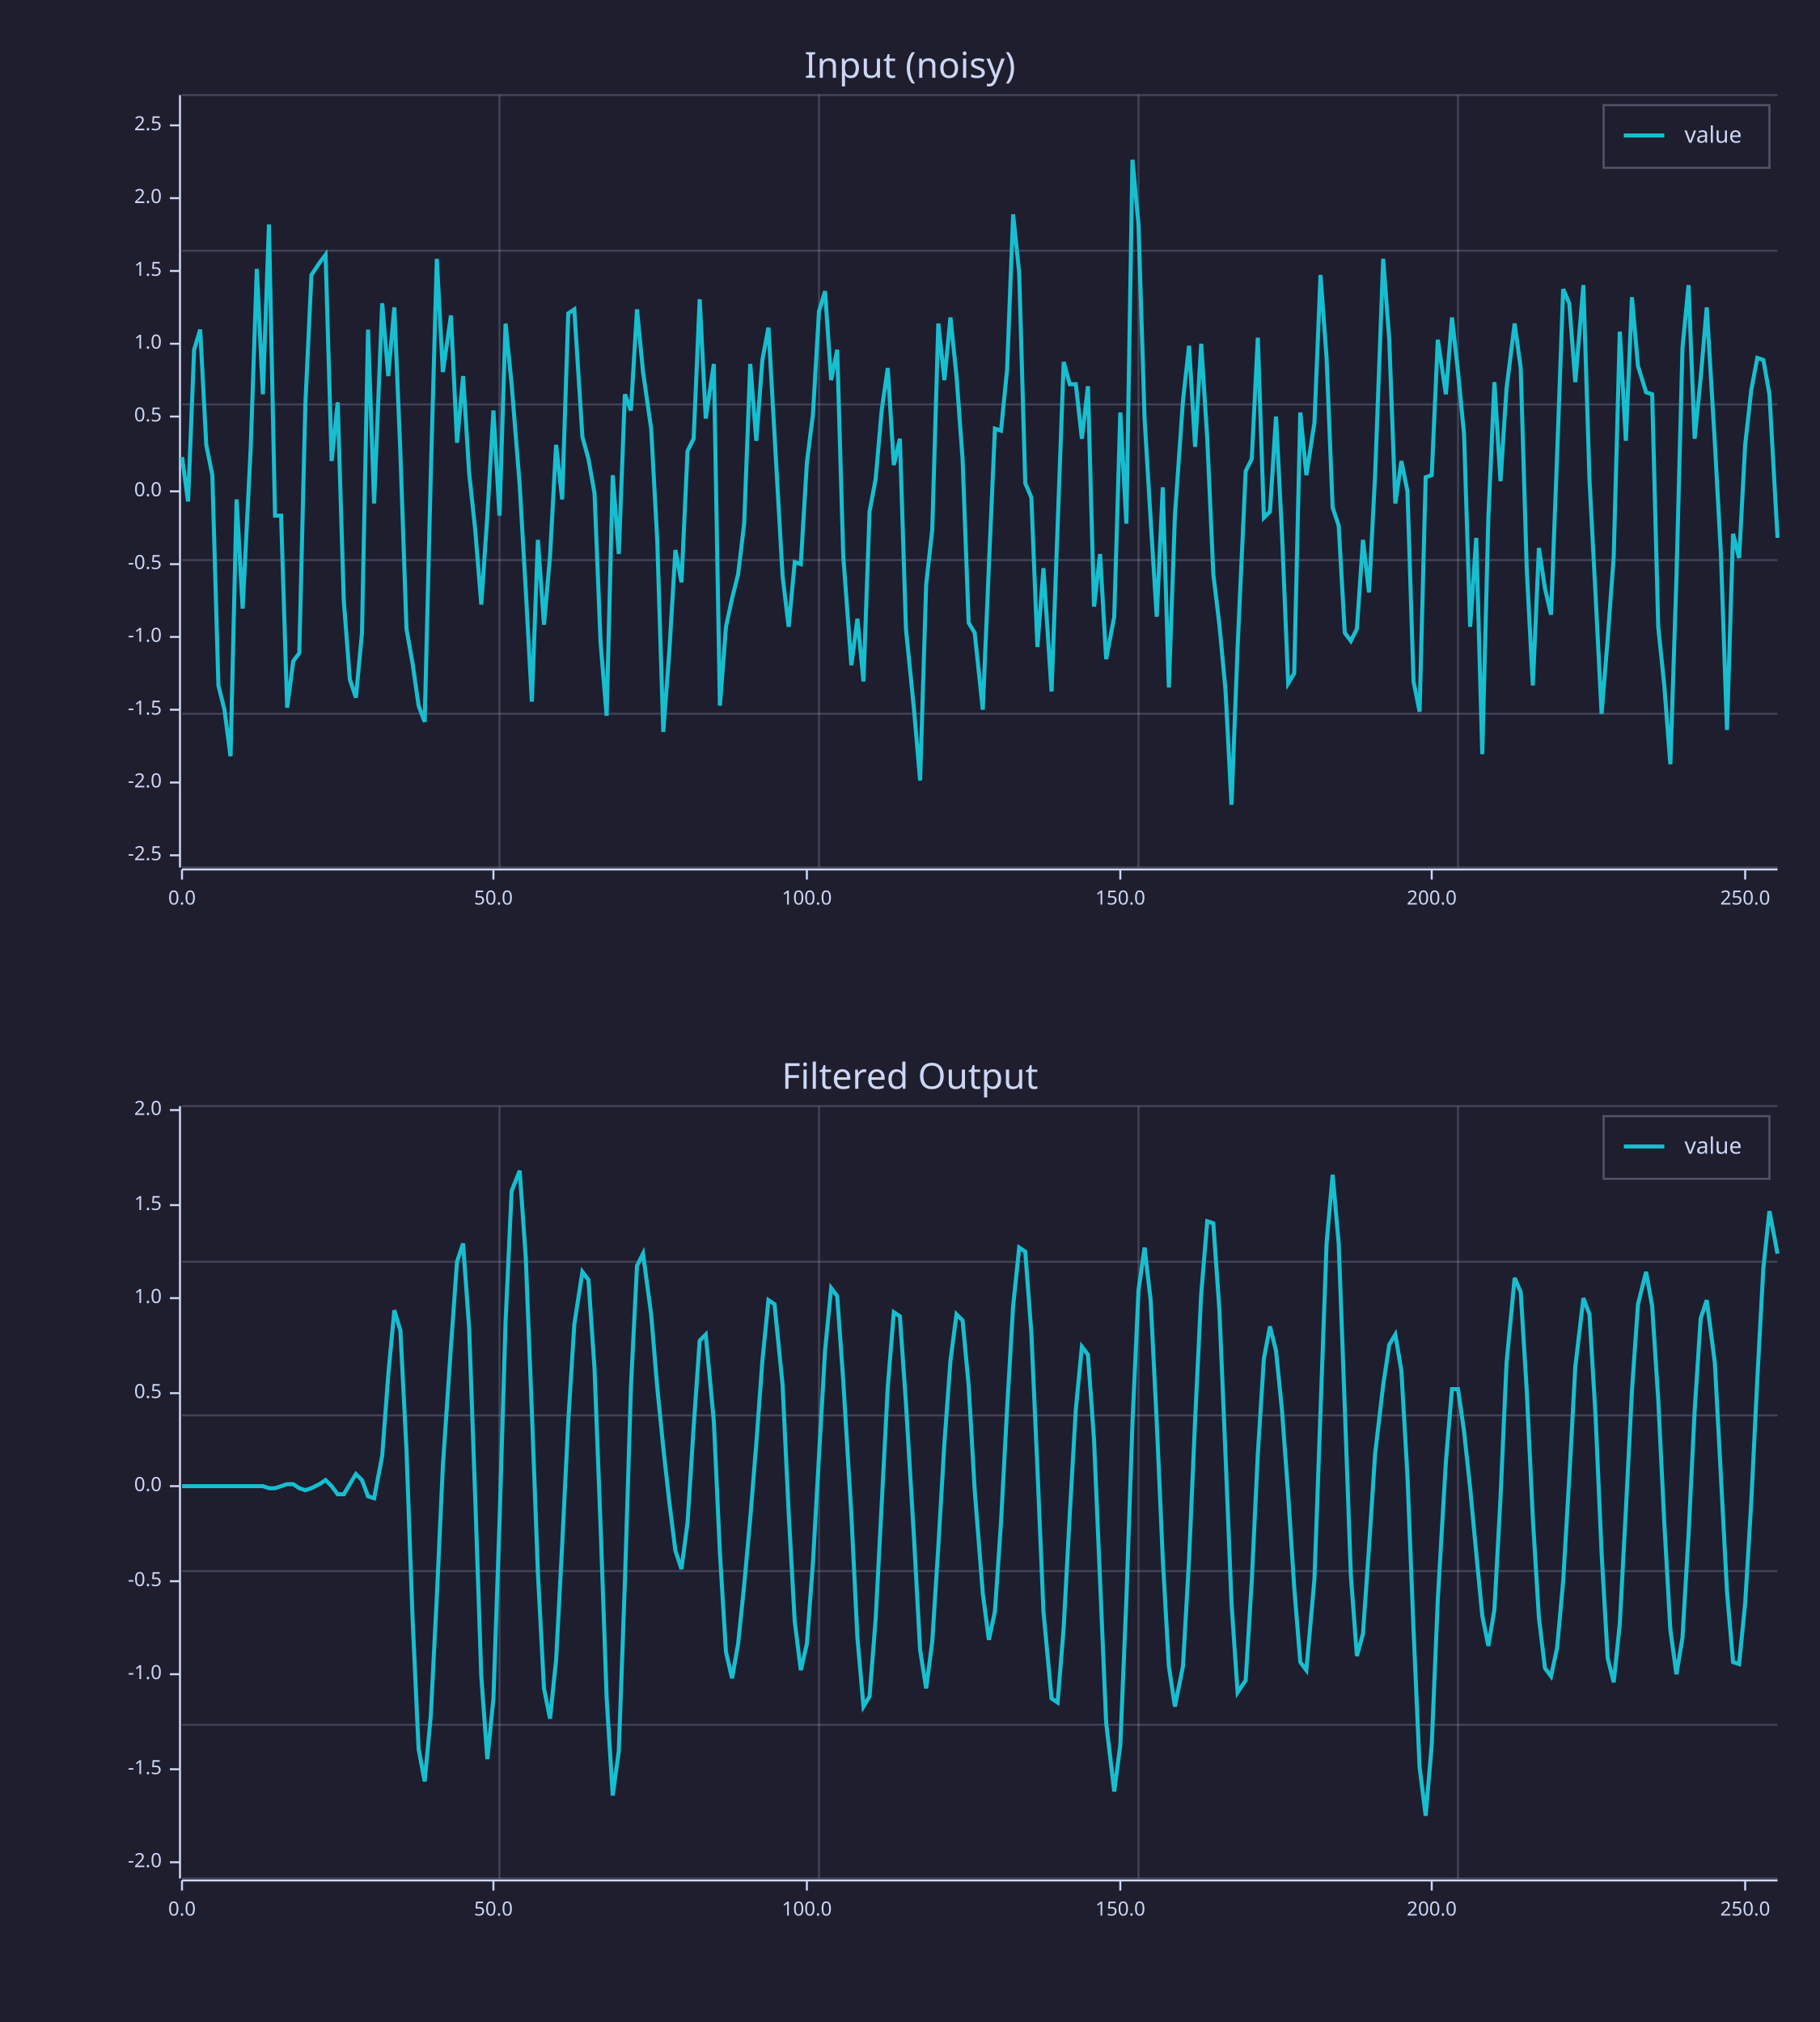
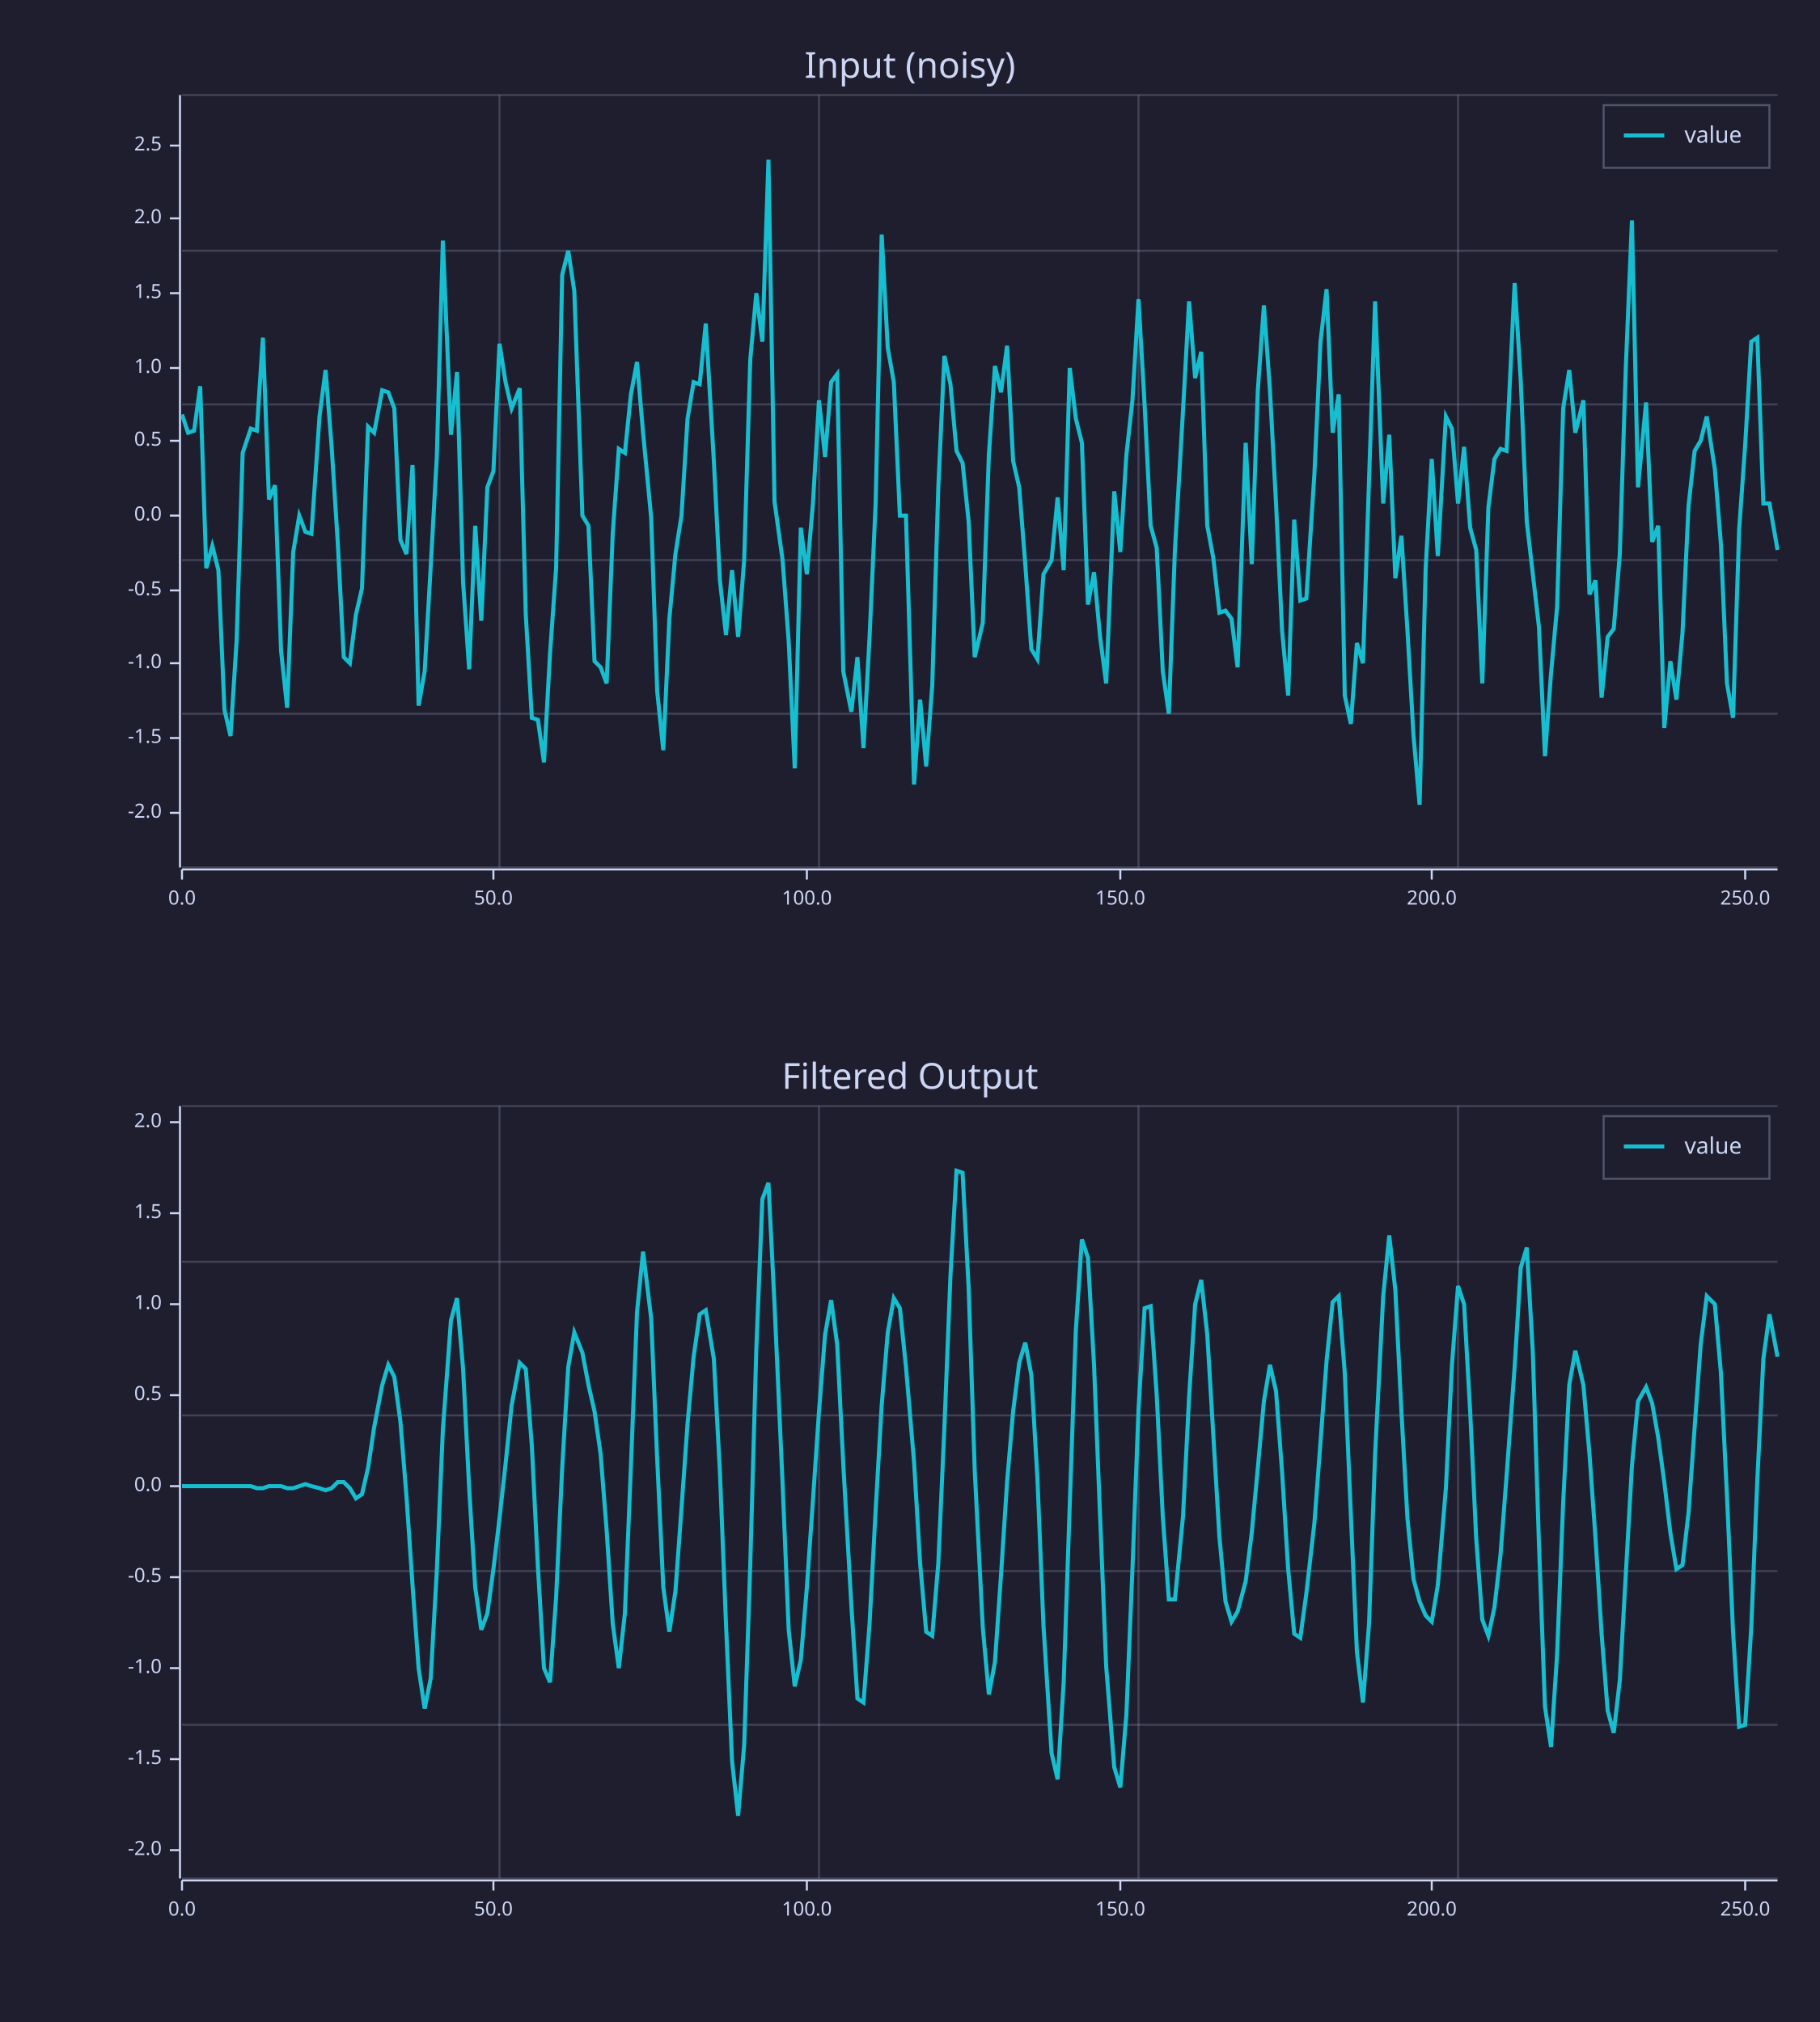
<svg xmlns="http://www.w3.org/2000/svg" width="900" height="1000" viewBox="0 0 900 1000">
  <rect x="0" y="0" width="900" height="1000" opacity="1" fill="#1E1E2E" stroke="none" />
  <text x="450" y="25" dy="0.76em" text-anchor="middle" font-family="sans-serif" font-size="17.742" opacity="1" fill="#CDD6F4">
Input (noisy)
</text>
  <text x="20" y="238" dy="0.76em" text-anchor="middle" font-family="sans-serif" font-size="11.29" opacity="1" fill="#CDD6F4" transform="rotate(270, 20, 238)">

</text>
  <text x="485" y="480" dy="-0.5ex" text-anchor="middle" font-family="sans-serif" font-size="11.29" opacity="1" fill="#CDD6F4">

</text>
  <polyline fill="none" opacity="1" stroke="#CDD6F4" stroke-width="1" points="89,47 89,429 " />
-   <text x="80" y="423" dy="0.5ex" text-anchor="end" font-family="sans-serif" font-size="9.677" opacity="1" fill="#CDD6F4">
- -2.5
- </text>
-   <polyline fill="none" opacity="1" stroke="#CDD6F4" stroke-width="1" points="84,423 89,423 " />
-   <text x="80" y="387" dy="0.5ex" text-anchor="end" font-family="sans-serif" font-size="9.677" opacity="1" fill="#CDD6F4">
+   <text x="80" y="402" dy="0.5ex" text-anchor="end" font-family="sans-serif" font-size="9.677" opacity="1" fill="#CDD6F4">
-2.0
</text>
-   <polyline fill="none" opacity="1" stroke="#CDD6F4" stroke-width="1" points="84,387 89,387 " />
-   <text x="80" y="351" dy="0.5ex" text-anchor="end" font-family="sans-serif" font-size="9.677" opacity="1" fill="#CDD6F4">
+   <polyline fill="none" opacity="1" stroke="#CDD6F4" stroke-width="1" points="84,402 89,402 " />
+   <text x="80" y="365" dy="0.5ex" text-anchor="end" font-family="sans-serif" font-size="9.677" opacity="1" fill="#CDD6F4">
-1.5
</text>
-   <polyline fill="none" opacity="1" stroke="#CDD6F4" stroke-width="1" points="84,351 89,351 " />
-   <text x="80" y="315" dy="0.5ex" text-anchor="end" font-family="sans-serif" font-size="9.677" opacity="1" fill="#CDD6F4">
+   <polyline fill="none" opacity="1" stroke="#CDD6F4" stroke-width="1" points="84,365 89,365 " />
+   <text x="80" y="328" dy="0.5ex" text-anchor="end" font-family="sans-serif" font-size="9.677" opacity="1" fill="#CDD6F4">
-1.0
</text>
-   <polyline fill="none" opacity="1" stroke="#CDD6F4" stroke-width="1" points="84,315 89,315 " />
-   <text x="80" y="279" dy="0.5ex" text-anchor="end" font-family="sans-serif" font-size="9.677" opacity="1" fill="#CDD6F4">
+   <polyline fill="none" opacity="1" stroke="#CDD6F4" stroke-width="1" points="84,328 89,328 " />
+   <text x="80" y="292" dy="0.5ex" text-anchor="end" font-family="sans-serif" font-size="9.677" opacity="1" fill="#CDD6F4">
-0.5
</text>
-   <polyline fill="none" opacity="1" stroke="#CDD6F4" stroke-width="1" points="84,279 89,279 " />
-   <text x="80" y="243" dy="0.5ex" text-anchor="end" font-family="sans-serif" font-size="9.677" opacity="1" fill="#CDD6F4">
+   <polyline fill="none" opacity="1" stroke="#CDD6F4" stroke-width="1" points="84,292 89,292 " />
+   <text x="80" y="255" dy="0.5ex" text-anchor="end" font-family="sans-serif" font-size="9.677" opacity="1" fill="#CDD6F4">
0.0
</text>
-   <polyline fill="none" opacity="1" stroke="#CDD6F4" stroke-width="1" points="84,243 89,243 " />
-   <text x="80" y="206" dy="0.5ex" text-anchor="end" font-family="sans-serif" font-size="9.677" opacity="1" fill="#CDD6F4">
+   <polyline fill="none" opacity="1" stroke="#CDD6F4" stroke-width="1" points="84,255 89,255 " />
+   <text x="80" y="218" dy="0.5ex" text-anchor="end" font-family="sans-serif" font-size="9.677" opacity="1" fill="#CDD6F4">
0.5
</text>
-   <polyline fill="none" opacity="1" stroke="#CDD6F4" stroke-width="1" points="84,206 89,206 " />
-   <text x="80" y="170" dy="0.5ex" text-anchor="end" font-family="sans-serif" font-size="9.677" opacity="1" fill="#CDD6F4">
+   <polyline fill="none" opacity="1" stroke="#CDD6F4" stroke-width="1" points="84,218 89,218 " />
+   <text x="80" y="182" dy="0.5ex" text-anchor="end" font-family="sans-serif" font-size="9.677" opacity="1" fill="#CDD6F4">
1.0
</text>
-   <polyline fill="none" opacity="1" stroke="#CDD6F4" stroke-width="1" points="84,170 89,170 " />
-   <text x="80" y="134" dy="0.5ex" text-anchor="end" font-family="sans-serif" font-size="9.677" opacity="1" fill="#CDD6F4">
+   <polyline fill="none" opacity="1" stroke="#CDD6F4" stroke-width="1" points="84,182 89,182 " />
+   <text x="80" y="145" dy="0.5ex" text-anchor="end" font-family="sans-serif" font-size="9.677" opacity="1" fill="#CDD6F4">
1.5
</text>
-   <polyline fill="none" opacity="1" stroke="#CDD6F4" stroke-width="1" points="84,134 89,134 " />
-   <text x="80" y="98" dy="0.5ex" text-anchor="end" font-family="sans-serif" font-size="9.677" opacity="1" fill="#CDD6F4">
+   <polyline fill="none" opacity="1" stroke="#CDD6F4" stroke-width="1" points="84,145 89,145 " />
+   <text x="80" y="108" dy="0.5ex" text-anchor="end" font-family="sans-serif" font-size="9.677" opacity="1" fill="#CDD6F4">
2.0
</text>
-   <polyline fill="none" opacity="1" stroke="#CDD6F4" stroke-width="1" points="84,98 89,98 " />
-   <text x="80" y="62" dy="0.5ex" text-anchor="end" font-family="sans-serif" font-size="9.677" opacity="1" fill="#CDD6F4">
+   <polyline fill="none" opacity="1" stroke="#CDD6F4" stroke-width="1" points="84,108 89,108 " />
+   <text x="80" y="72" dy="0.5ex" text-anchor="end" font-family="sans-serif" font-size="9.677" opacity="1" fill="#CDD6F4">
2.5
</text>
-   <polyline fill="none" opacity="1" stroke="#CDD6F4" stroke-width="1" points="84,62 89,62 " />
+   <polyline fill="none" opacity="1" stroke="#CDD6F4" stroke-width="1" points="84,72 89,72 " />
  <polyline fill="none" opacity="1" stroke="#CDD6F4" stroke-width="1" points="90,430 879,430 " />
  <text x="90" y="440" dy="0.76em" text-anchor="middle" font-family="sans-serif" font-size="9.677" opacity="1" fill="#CDD6F4">
0.0
</text>
  <polyline fill="none" opacity="1" stroke="#CDD6F4" stroke-width="1" points="90,430 90,435 " />
  <text x="244" y="440" dy="0.76em" text-anchor="middle" font-family="sans-serif" font-size="9.677" opacity="1" fill="#CDD6F4">
50.0
</text>
  <polyline fill="none" opacity="1" stroke="#CDD6F4" stroke-width="1" points="244,430 244,435 " />
  <text x="399" y="440" dy="0.76em" text-anchor="middle" font-family="sans-serif" font-size="9.677" opacity="1" fill="#CDD6F4">
100.0
</text>
  <polyline fill="none" opacity="1" stroke="#CDD6F4" stroke-width="1" points="399,430 399,435 " />
  <text x="554" y="440" dy="0.76em" text-anchor="middle" font-family="sans-serif" font-size="9.677" opacity="1" fill="#CDD6F4">
150.0
</text>
  <polyline fill="none" opacity="1" stroke="#CDD6F4" stroke-width="1" points="554,430 554,435 " />
  <text x="708" y="440" dy="0.76em" text-anchor="middle" font-family="sans-serif" font-size="9.677" opacity="1" fill="#CDD6F4">
200.0
</text>
  <polyline fill="none" opacity="1" stroke="#CDD6F4" stroke-width="1" points="708,430 708,435 " />
  <text x="863" y="440" dy="0.76em" text-anchor="middle" font-family="sans-serif" font-size="9.677" opacity="1" fill="#CDD6F4">
250.0
</text>
  <polyline fill="none" opacity="1" stroke="#CDD6F4" stroke-width="1" points="863,430 863,435 " />
  <polyline fill="none" opacity="0.3" stroke="#9696B4" stroke-width="1" points="90,429 879,429 " />
  <polyline fill="none" opacity="0.3" stroke="#9696B4" stroke-width="1" points="90,353 879,353 " />
  <polyline fill="none" opacity="0.3" stroke="#9696B4" stroke-width="1" points="90,277 879,277 " />
  <polyline fill="none" opacity="0.3" stroke="#9696B4" stroke-width="1" points="90,200 879,200 " />
  <polyline fill="none" opacity="0.3" stroke="#9696B4" stroke-width="1" points="90,124 879,124 " />
  <polyline fill="none" opacity="0.3" stroke="#9696B4" stroke-width="1" points="90,47 879,47 " />
  <polyline fill="none" opacity="0.3" stroke="#9696B4" stroke-width="1" points="247,429 247,47 " />
  <polyline fill="none" opacity="0.3" stroke="#9696B4" stroke-width="1" points="405,429 405,47 " />
  <polyline fill="none" opacity="0.3" stroke="#9696B4" stroke-width="1" points="563,429 563,47 " />
  <polyline fill="none" opacity="0.3" stroke="#9696B4" stroke-width="1" points="721,429 721,47 " />
-   <polyline fill="none" opacity="1" stroke="#17BECF" stroke-width="2" points="90,226 93,248 96,173 99,163 102,220 105,235 108,339 111,351 114,374 117,247 120,301 124,221 127,133 130,195 133,111 136,255 139,255 142,350 145,327 148,323 151,200 154,136 158,130 161,126 164,228 167,199 170,297 173,336 176,345 179,313 182,163 185,249 189,150 192,186 195,152 198,224 201,311 204,328 207,349 210,357 213,236 216,128 219,184 223,156 226,219 229,186 232,234 235,262 238,299 241,255 244,203 247,255 250,160 253,190 257,240 260,292 263,347 266,267 269,309 272,275 275,220 278,247 281,155 284,153 288,216 291,227 294,244 297,318 300,354 303,235 306,274 309,195 312,203 315,153 318,184 322,212 325,267 328,362 331,322 334,272 337,288 340,223 343,217 346,148 349,207 353,180 356,349 359,310 362,296 365,284 368,259 371,180 374,218 377,178 380,162 383,215 387,285 390,310 393,278 396,279 399,229 402,205 405,154 408,144 411,188 414,173 417,275 421,329 424,306 427,337 430,253 433,237 436,203 439,182 442,230 445,217 448,311 452,351 455,386 458,289 461,262 464,160 467,188 470,157 473,186 476,227 479,308 482,313 486,351 489,280 492,212 495,213 498,183 501,106 504,135 507,239 510,246 513,320 516,281 520,342 523,260 526,179 529,190 532,190 535,217 538,191 541,300 544,274 547,326 551,305 554,204 557,259 560,79 563,111 566,207 569,257 572,305 575,241 578,340 581,255 585,198 588,171 591,221 594,170 597,217 600,284 603,309 606,341 609,398 612,320 616,233 619,227 622,167 625,256 628,253 631,206 634,265 637,338 640,333 643,204 646,235 650,209 653,136 656,177 659,251 662,260 665,313 668,317 671,311 674,267 677,293 680,235 684,128 687,168 690,249 693,228 696,243 699,337 702,352 705,236 708,235 711,168 715,195 718,157 721,184 724,215 727,310 730,266 733,373 736,256 739,189 742,238 745,192 749,160 752,182 755,282 758,339 761,271 764,291 767,304 770,225 773,143 776,150 779,189 783,141 786,237 789,294 792,353 795,316 798,275 801,164 804,218 807,147 810,181 814,194 817,195 820,310 823,339 826,378 829,286 832,172 835,141 838,217 841,187 844,152 848,219 851,274 854,361 857,264 860,276 863,220 866,193 869,177 872,178 875,195 879,266 " />
+   <polyline fill="none" opacity="1" stroke="#17BECF" stroke-width="2" points="90,205 93,214 96,213 99,191 102,281 105,270 108,282 111,351 114,364 117,317 120,224 124,212 127,213 130,167 133,247 136,240 139,322 142,350 145,273 148,255 151,263 154,264 158,206 161,183 164,221 167,268 170,325 173,328 176,304 179,291 182,211 185,214 189,193 192,194 195,202 198,267 201,274 204,230 207,349 210,332 213,280 216,226 219,119 223,215 226,184 229,288 232,331 235,260 238,307 241,241 244,233 247,170 250,189 253,202 257,192 260,304 263,355 266,356 269,377 272,323 275,281 278,136 281,124 284,144 288,255 291,260 294,327 297,330 300,338 303,264 306,222 309,224 312,195 315,179 318,214 322,256 325,342 328,371 331,306 334,274 337,255 340,207 343,189 346,190 349,160 353,228 356,287 359,314 362,282 365,315 368,277 371,178 374,145 377,169 380,79 383,248 387,277 390,317 393,380 396,261 399,284 402,249 405,198 408,226 411,189 414,185 417,332 421,352 424,325 427,370 430,315 433,249 436,116 439,172 442,189 445,255 448,255 452,388 455,346 458,379 461,339 464,241 467,176 470,190 473,223 476,229 479,258 482,325 486,308 489,225 492,181 495,194 498,171 501,228 504,241 507,279 510,321 513,326 516,284 520,277 523,246 526,282 529,182 532,207 535,219 538,299 541,283 544,315 547,338 551,243 554,273 557,225 560,198 563,148 566,200 569,260 572,271 575,332 578,353 581,272 585,203 588,149 591,187 594,174 597,260 600,276 603,303 606,302 609,306 612,330 616,219 619,279 622,193 625,151 628,193 631,249 634,312 637,344 640,257 643,297 646,296 650,234 653,169 656,143 659,214 662,195 665,344 668,358 671,318 674,328 677,237 680,149 684,249 687,215 690,286 693,265 696,312 699,364 702,398 705,281 708,227 711,275 715,206 718,212 721,249 724,221 727,261 730,272 733,338 736,251 739,227 742,222 745,223 749,140 752,188 755,258 758,284 761,310 764,374 767,333 770,300 773,202 776,183 779,214 783,198 786,294 789,287 792,345 795,315 798,311 801,274 804,181 807,109 810,241 814,199 817,268 820,260 823,360 826,327 829,346 832,313 835,250 838,223 841,218 844,206 848,232 851,269 854,338 857,355 860,262 863,220 866,169 869,167 872,249 875,249 879,272 " />
  <rect x="793" y="52" width="82" height="31" opacity="0.85" fill="#1E1E2E" stroke="none" />
  <rect x="793" y="52" width="82" height="31" opacity="0.3" fill="none" stroke="#CDD6F4" />
  <text x="833" y="62" dy="0.76em" text-anchor="start" font-family="sans-serif" font-size="11.29" opacity="1" fill="#CDD6F4">
value
</text>
  <polyline fill="none" opacity="1" stroke="#17BECF" stroke-width="2" points="803,67 823,67 " />
  <text x="450" y="525" dy="0.76em" text-anchor="middle" font-family="sans-serif" font-size="17.742" opacity="1" fill="#CDD6F4">
Filtered Output
</text>
  <text x="20" y="738" dy="0.76em" text-anchor="middle" font-family="sans-serif" font-size="11.29" opacity="1" fill="#CDD6F4" transform="rotate(270, 20, 738)">

</text>
  <text x="485" y="980" dy="-0.5ex" text-anchor="middle" font-family="sans-serif" font-size="11.29" opacity="1" fill="#CDD6F4">

</text>
  <polyline fill="none" opacity="1" stroke="#CDD6F4" stroke-width="1" points="89,547 89,929 " />
-   <text x="80" y="921" dy="0.5ex" text-anchor="end" font-family="sans-serif" font-size="9.677" opacity="1" fill="#CDD6F4">
+   <text x="80" y="915" dy="0.5ex" text-anchor="end" font-family="sans-serif" font-size="9.677" opacity="1" fill="#CDD6F4">
-2.0
</text>
-   <polyline fill="none" opacity="1" stroke="#CDD6F4" stroke-width="1" points="84,921 89,921 " />
-   <text x="80" y="875" dy="0.5ex" text-anchor="end" font-family="sans-serif" font-size="9.677" opacity="1" fill="#CDD6F4">
+   <polyline fill="none" opacity="1" stroke="#CDD6F4" stroke-width="1" points="84,915 89,915 " />
+   <text x="80" y="870" dy="0.5ex" text-anchor="end" font-family="sans-serif" font-size="9.677" opacity="1" fill="#CDD6F4">
-1.5
</text>
-   <polyline fill="none" opacity="1" stroke="#CDD6F4" stroke-width="1" points="84,875 89,875 " />
-   <text x="80" y="828" dy="0.5ex" text-anchor="end" font-family="sans-serif" font-size="9.677" opacity="1" fill="#CDD6F4">
+   <polyline fill="none" opacity="1" stroke="#CDD6F4" stroke-width="1" points="84,870 89,870 " />
+   <text x="80" y="825" dy="0.5ex" text-anchor="end" font-family="sans-serif" font-size="9.677" opacity="1" fill="#CDD6F4">
-1.0
</text>
-   <polyline fill="none" opacity="1" stroke="#CDD6F4" stroke-width="1" points="84,828 89,828 " />
-   <text x="80" y="782" dy="0.5ex" text-anchor="end" font-family="sans-serif" font-size="9.677" opacity="1" fill="#CDD6F4">
+   <polyline fill="none" opacity="1" stroke="#CDD6F4" stroke-width="1" points="84,825 89,825 " />
+   <text x="80" y="780" dy="0.5ex" text-anchor="end" font-family="sans-serif" font-size="9.677" opacity="1" fill="#CDD6F4">
-0.5
</text>
-   <polyline fill="none" opacity="1" stroke="#CDD6F4" stroke-width="1" points="84,782 89,782 " />
+   <polyline fill="none" opacity="1" stroke="#CDD6F4" stroke-width="1" points="84,780 89,780 " />
  <text x="80" y="735" dy="0.5ex" text-anchor="end" font-family="sans-serif" font-size="9.677" opacity="1" fill="#CDD6F4">
0.0
</text>
  <polyline fill="none" opacity="1" stroke="#CDD6F4" stroke-width="1" points="84,735 89,735 " />
-   <text x="80" y="689" dy="0.5ex" text-anchor="end" font-family="sans-serif" font-size="9.677" opacity="1" fill="#CDD6F4">
+   <text x="80" y="690" dy="0.5ex" text-anchor="end" font-family="sans-serif" font-size="9.677" opacity="1" fill="#CDD6F4">
0.5
</text>
-   <polyline fill="none" opacity="1" stroke="#CDD6F4" stroke-width="1" points="84,689 89,689 " />
-   <text x="80" y="642" dy="0.5ex" text-anchor="end" font-family="sans-serif" font-size="9.677" opacity="1" fill="#CDD6F4">
+   <polyline fill="none" opacity="1" stroke="#CDD6F4" stroke-width="1" points="84,690 89,690 " />
+   <text x="80" y="645" dy="0.5ex" text-anchor="end" font-family="sans-serif" font-size="9.677" opacity="1" fill="#CDD6F4">
1.0
</text>
-   <polyline fill="none" opacity="1" stroke="#CDD6F4" stroke-width="1" points="84,642 89,642 " />
-   <text x="80" y="596" dy="0.5ex" text-anchor="end" font-family="sans-serif" font-size="9.677" opacity="1" fill="#CDD6F4">
+   <polyline fill="none" opacity="1" stroke="#CDD6F4" stroke-width="1" points="84,645 89,645 " />
+   <text x="80" y="600" dy="0.5ex" text-anchor="end" font-family="sans-serif" font-size="9.677" opacity="1" fill="#CDD6F4">
1.5
</text>
-   <polyline fill="none" opacity="1" stroke="#CDD6F4" stroke-width="1" points="84,596 89,596 " />
-   <text x="80" y="549" dy="0.5ex" text-anchor="end" font-family="sans-serif" font-size="9.677" opacity="1" fill="#CDD6F4">
+   <polyline fill="none" opacity="1" stroke="#CDD6F4" stroke-width="1" points="84,600 89,600 " />
+   <text x="80" y="555" dy="0.5ex" text-anchor="end" font-family="sans-serif" font-size="9.677" opacity="1" fill="#CDD6F4">
2.0
</text>
-   <polyline fill="none" opacity="1" stroke="#CDD6F4" stroke-width="1" points="84,549 89,549 " />
+   <polyline fill="none" opacity="1" stroke="#CDD6F4" stroke-width="1" points="84,555 89,555 " />
  <polyline fill="none" opacity="1" stroke="#CDD6F4" stroke-width="1" points="90,930 879,930 " />
  <text x="90" y="940" dy="0.76em" text-anchor="middle" font-family="sans-serif" font-size="9.677" opacity="1" fill="#CDD6F4">
0.0
</text>
  <polyline fill="none" opacity="1" stroke="#CDD6F4" stroke-width="1" points="90,930 90,935 " />
  <text x="244" y="940" dy="0.76em" text-anchor="middle" font-family="sans-serif" font-size="9.677" opacity="1" fill="#CDD6F4">
50.0
</text>
  <polyline fill="none" opacity="1" stroke="#CDD6F4" stroke-width="1" points="244,930 244,935 " />
  <text x="399" y="940" dy="0.76em" text-anchor="middle" font-family="sans-serif" font-size="9.677" opacity="1" fill="#CDD6F4">
100.0
</text>
  <polyline fill="none" opacity="1" stroke="#CDD6F4" stroke-width="1" points="399,930 399,935 " />
  <text x="554" y="940" dy="0.76em" text-anchor="middle" font-family="sans-serif" font-size="9.677" opacity="1" fill="#CDD6F4">
150.0
</text>
  <polyline fill="none" opacity="1" stroke="#CDD6F4" stroke-width="1" points="554,930 554,935 " />
  <text x="708" y="940" dy="0.76em" text-anchor="middle" font-family="sans-serif" font-size="9.677" opacity="1" fill="#CDD6F4">
200.0
</text>
  <polyline fill="none" opacity="1" stroke="#CDD6F4" stroke-width="1" points="708,930 708,935 " />
  <text x="863" y="940" dy="0.76em" text-anchor="middle" font-family="sans-serif" font-size="9.677" opacity="1" fill="#CDD6F4">
250.0
</text>
  <polyline fill="none" opacity="1" stroke="#CDD6F4" stroke-width="1" points="863,930 863,935 " />
  <polyline fill="none" opacity="0.3" stroke="#9696B4" stroke-width="1" points="90,929 879,929 " />
  <polyline fill="none" opacity="0.3" stroke="#9696B4" stroke-width="1" points="90,853 879,853 " />
  <polyline fill="none" opacity="0.3" stroke="#9696B4" stroke-width="1" points="90,777 879,777 " />
  <polyline fill="none" opacity="0.3" stroke="#9696B4" stroke-width="1" points="90,700 879,700 " />
  <polyline fill="none" opacity="0.3" stroke="#9696B4" stroke-width="1" points="90,624 879,624 " />
  <polyline fill="none" opacity="0.3" stroke="#9696B4" stroke-width="1" points="90,547 879,547 " />
  <polyline fill="none" opacity="0.3" stroke="#9696B4" stroke-width="1" points="247,929 247,547 " />
  <polyline fill="none" opacity="0.3" stroke="#9696B4" stroke-width="1" points="405,929 405,547 " />
  <polyline fill="none" opacity="0.3" stroke="#9696B4" stroke-width="1" points="563,929 563,547 " />
  <polyline fill="none" opacity="0.3" stroke="#9696B4" stroke-width="1" points="721,929 721,547 " />
-   <polyline fill="none" opacity="1" stroke="#17BECF" stroke-width="2" points="90,735 93,735 96,735 99,735 102,735 105,735 108,735 111,735 114,735 117,735 120,735 124,735 127,735 130,735 133,736 136,736 139,735 142,734 145,734 148,736 151,737 154,736 158,734 161,732 164,735 167,739 170,739 173,734 176,729 179,732 182,740 185,741 189,720 192,680 195,648 198,658 201,717 204,800 207,865 210,881 213,849 216,790 219,725 223,666 226,624 229,615 232,657 235,741 238,829 241,870 244,840 247,753 250,654 253,589 257,579 260,622 263,698 266,778 269,835 272,850 275,821 278,764 281,703 284,655 288,629 291,633 294,677 297,755 300,840 303,888 306,866 309,783 312,686 315,626 318,620 322,650 325,686 328,716 331,743 334,767 337,776 340,753 343,706 346,663 349,660 353,703 356,768 359,817 362,830 365,813 368,784 371,751 374,714 377,673 380,643 383,645 387,685 390,748 393,802 396,826 399,813 402,773 405,720 408,668 411,637 414,641 417,683 421,749 424,810 427,844 430,839 433,801 436,744 439,686 442,649 445,651 448,694 452,761 455,816 458,835 461,812 464,765 467,714 470,673 473,650 476,653 479,685 482,737 486,788 489,811 492,797 495,753 498,697 501,646 504,617 507,619 510,659 513,726 516,797 520,840 523,842 526,805 529,749 532,697 535,666 538,670 541,712 544,782 547,852 551,886 554,863 557,791 560,704 563,638 566,617 569,643 572,703 575,771 578,824 581,844 585,824 588,771 591,702 594,640 597,604 600,605 603,648 606,719 609,793 612,837 616,831 619,782 622,719 625,672 628,656 631,668 634,698 637,739 640,785 643,822 646,826 650,781 653,698 656,615 659,581 662,615 665,696 668,779 671,819 674,808 677,765 680,719 684,685 687,665 690,660 693,678 696,730 699,806 702,874 705,898 708,863 711,791 715,723 718,687 721,687 724,708 727,736 730,768 733,799 736,814 739,796 742,741 745,674 749,632 752,639 755,688 758,751 761,800 764,825 767,829 770,815 773,782 776,731 779,676 783,642 786,650 789,700 792,768 795,820 798,832 801,803 804,747 807,688 810,645 814,629 817,646 820,692 823,753 826,806 829,828 832,810 835,759 838,698 841,652 844,643 848,674 851,730 854,787 857,822 860,823 863,793 866,743 869,682 872,627 875,599 879,620 " />
+   <polyline fill="none" opacity="1" stroke="#17BECF" stroke-width="2" points="90,735 93,735 96,735 99,735 102,735 105,735 108,735 111,735 114,735 117,735 120,735 124,735 127,736 130,736 133,735 136,735 139,735 142,736 145,736 148,735 151,734 154,735 158,736 161,737 164,736 167,733 170,733 173,736 176,741 179,739 182,726 185,706 189,685 192,675 195,681 198,703 201,740 204,784 207,825 210,845 213,830 216,777 219,707 223,653 226,642 229,677 232,736 235,785 238,806 241,798 244,776 247,751 250,724 253,695 257,674 260,677 263,715 266,775 269,825 272,832 275,790 278,726 281,676 284,659 288,669 291,685 294,698 297,719 300,757 303,803 306,825 309,798 312,725 315,649 318,619 322,652 325,722 328,785 331,807 334,787 337,746 340,704 343,671 346,650 349,648 353,672 356,728 359,803 362,871 365,898 368,863 371,774 374,667 377,593 380,585 383,645 387,734 390,806 393,834 396,821 399,785 402,742 405,698 408,660 411,643 414,665 417,724 421,794 424,840 427,842 430,803 433,747 436,695 439,659 442,642 445,647 448,676 452,723 455,773 458,807 461,809 464,773 467,706 470,631 473,579 476,580 479,637 482,727 486,805 489,838 492,822 495,779 498,733 501,698 504,674 507,664 510,680 513,731 516,804 520,867 523,880 526,832 529,744 532,658 535,613 538,622 541,675 544,750 547,824 551,874 554,884 557,848 560,776 563,697 566,647 569,646 572,690 575,750 578,791 581,791 585,750 588,691 591,645 594,633 597,660 600,710 603,760 606,792 609,802 612,797 616,782 619,758 622,726 625,693 628,675 631,688 634,728 637,776 640,808 643,810 646,788 650,753 653,713 656,673 659,644 662,641 665,679 668,749 671,817 674,842 677,803 680,719 684,641 687,611 690,638 693,698 696,751 699,781 702,792 705,799 708,802 711,784 715,736 718,675 721,636 724,645 727,698 730,761 733,801 736,809 739,795 742,769 745,730 749,676 752,627 755,617 758,669 761,763 764,844 767,864 770,818 773,743 776,685 779,668 783,685 786,719 789,761 792,808 795,846 798,857 801,831 804,778 807,725 810,693 814,686 817,694 820,711 823,733 826,758 829,776 832,774 835,748 838,706 841,665 844,641 848,645 851,679 854,740 857,807 860,854 863,853 866,805 869,732 872,672 875,650 879,671 " />
  <rect x="793" y="552" width="82" height="31" opacity="0.85" fill="#1E1E2E" stroke="none" />
  <rect x="793" y="552" width="82" height="31" opacity="0.3" fill="none" stroke="#CDD6F4" />
  <text x="833" y="562" dy="0.76em" text-anchor="start" font-family="sans-serif" font-size="11.29" opacity="1" fill="#CDD6F4">
value
</text>
  <polyline fill="none" opacity="1" stroke="#17BECF" stroke-width="2" points="803,567 823,567 " />
</svg>
